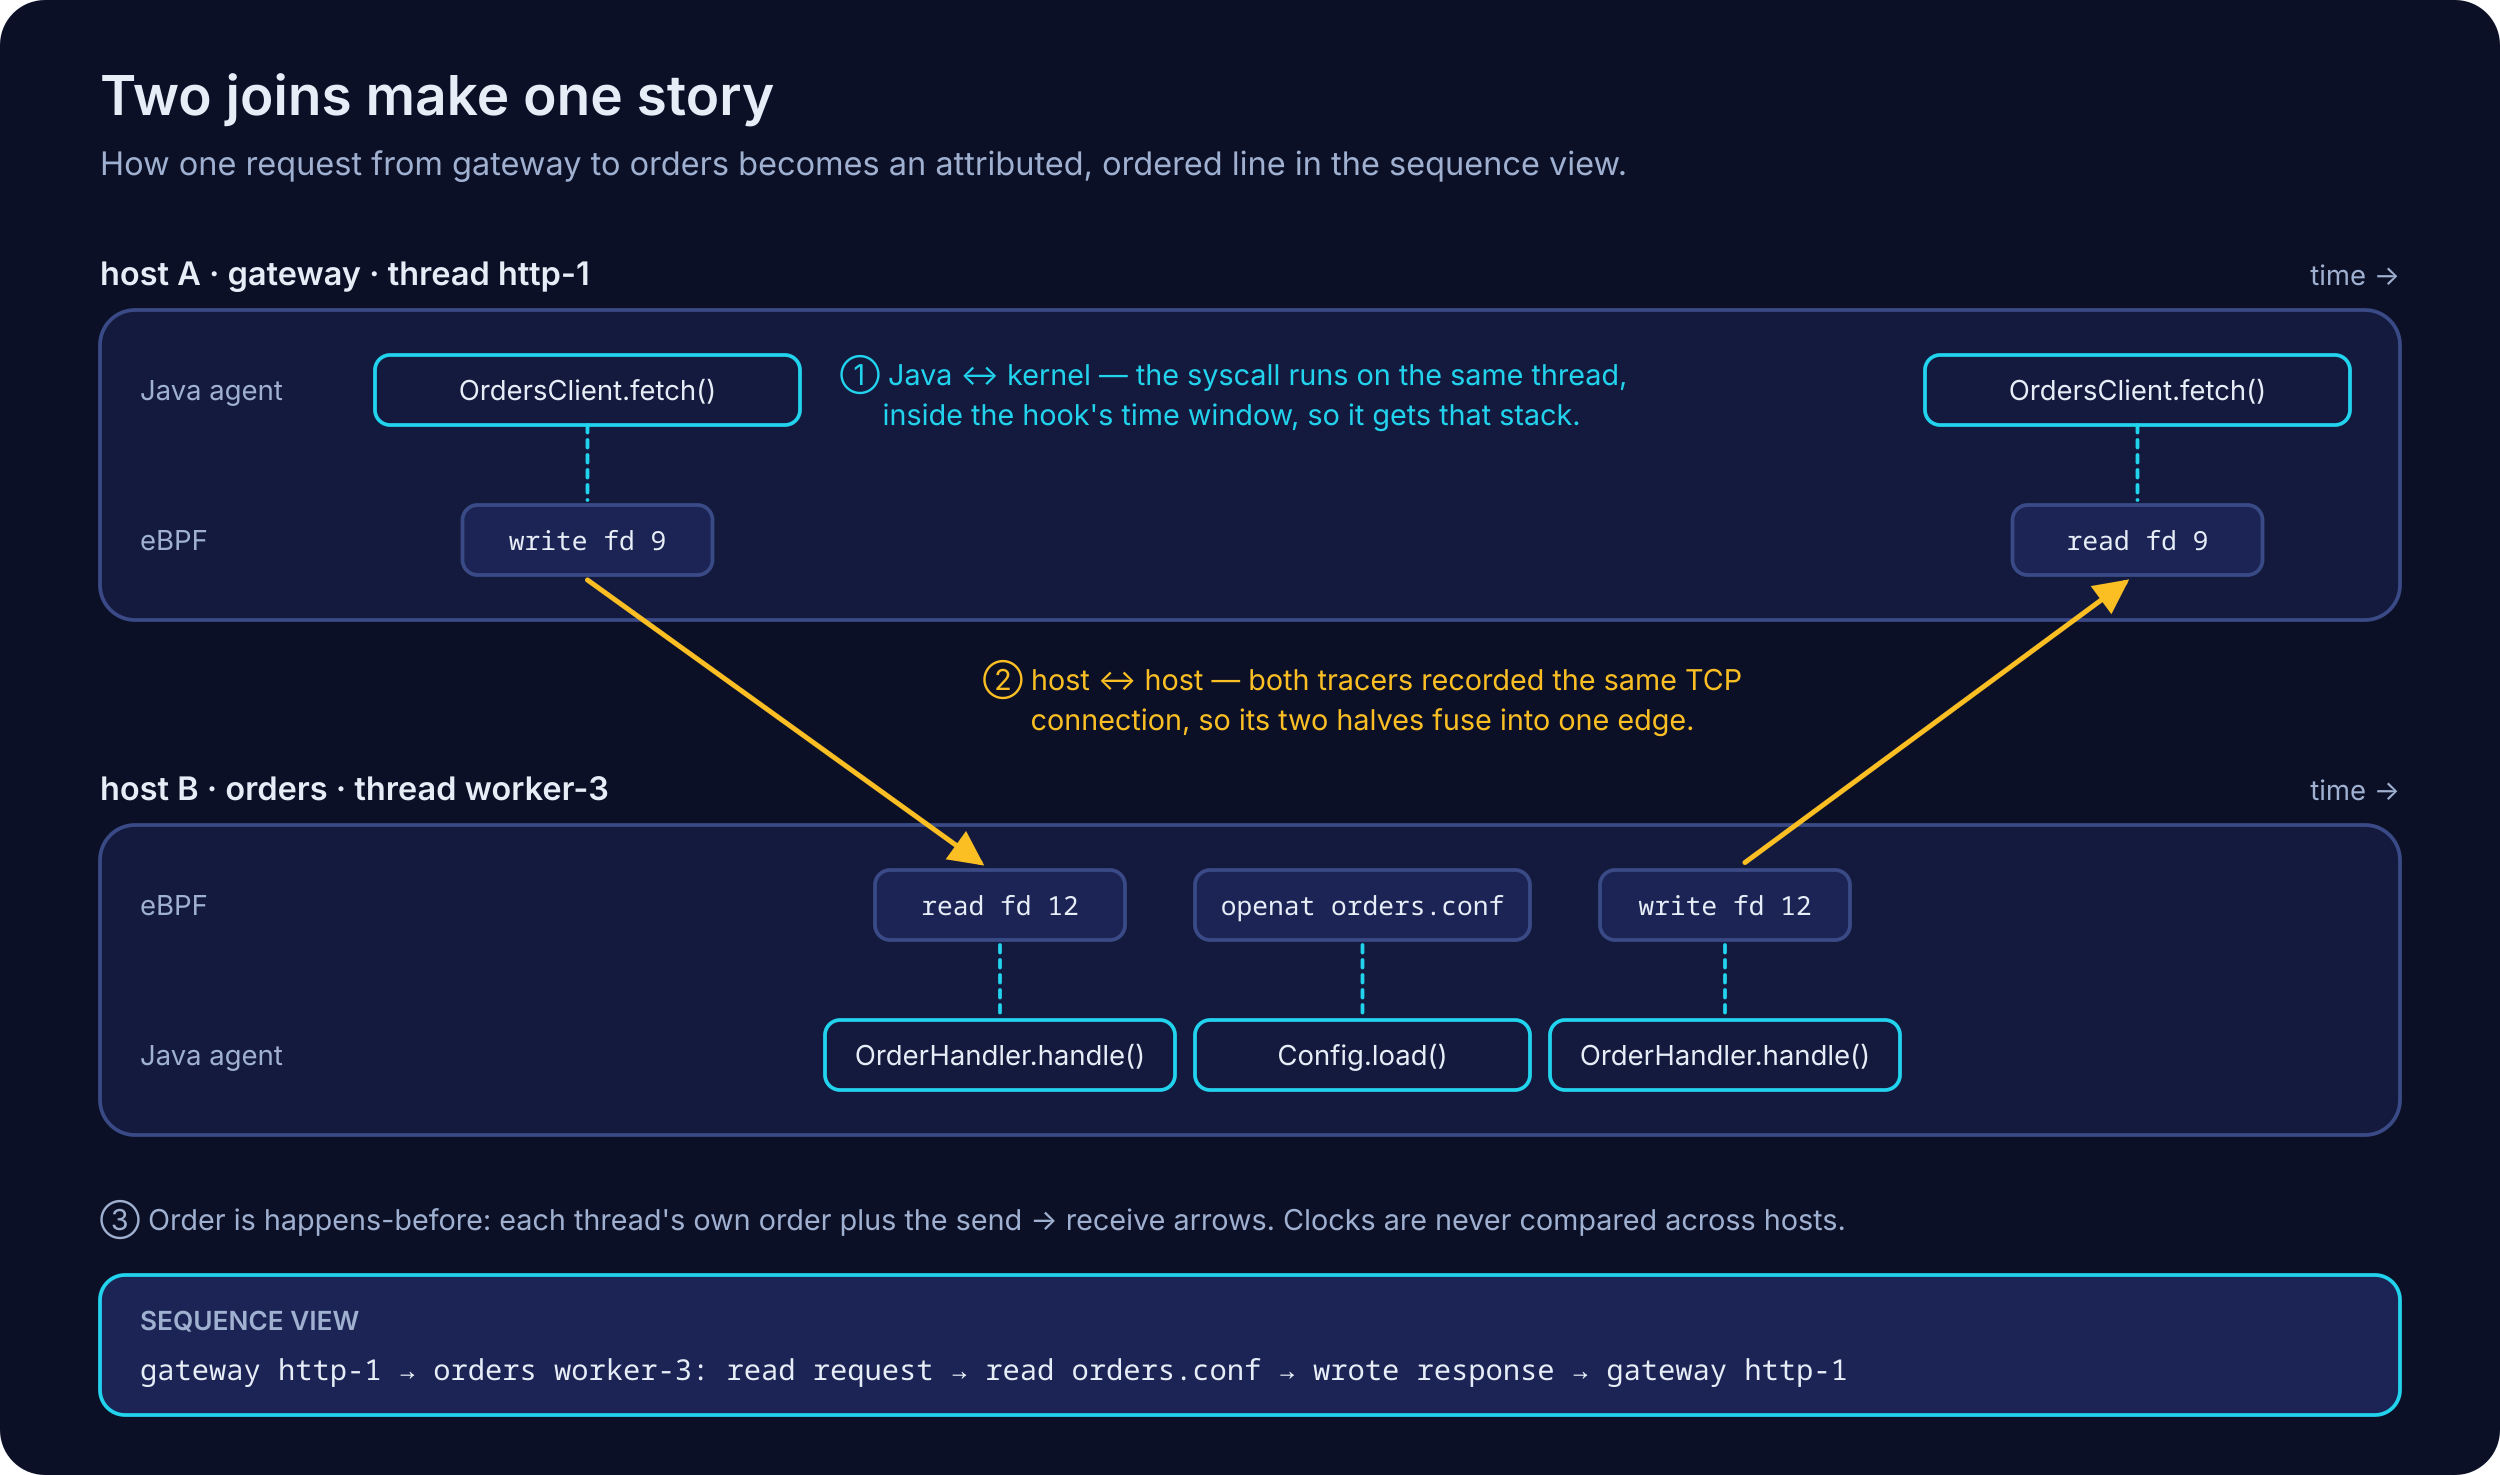
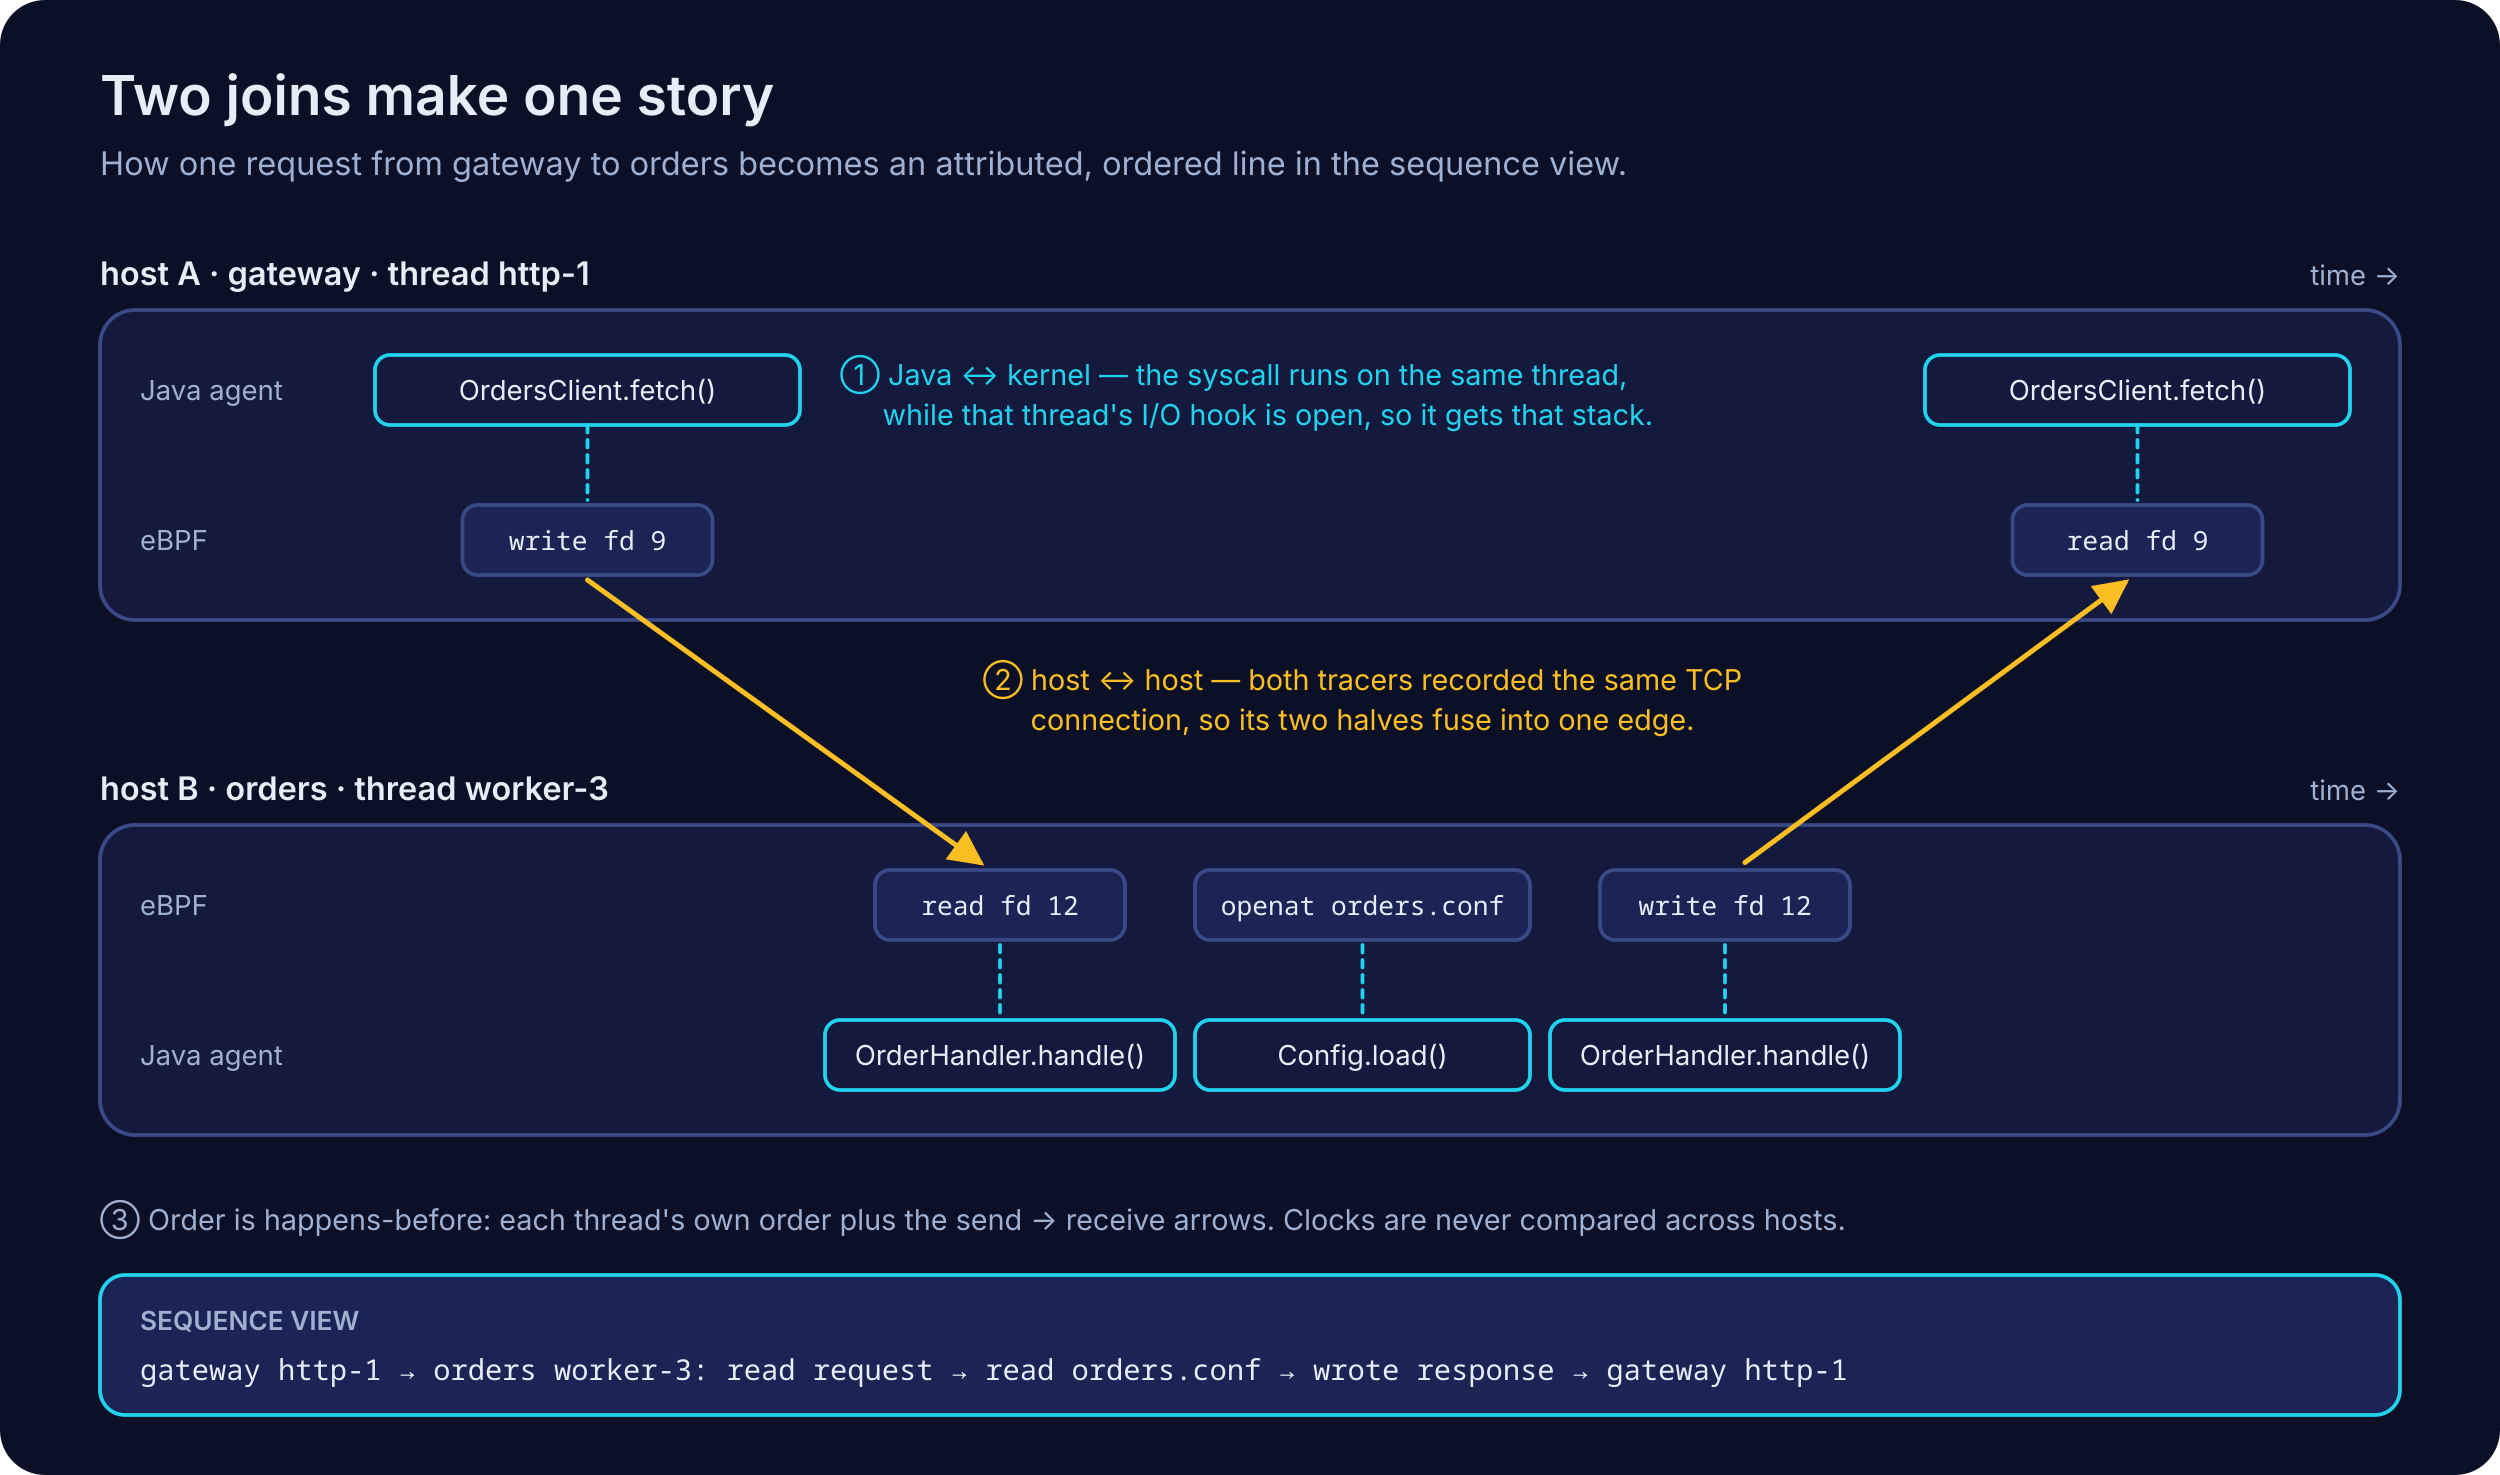
<svg xmlns="http://www.w3.org/2000/svg" width="1000" height="590" viewBox="0 0 1000 590" role="img" aria-labelledby="t d">
  <defs>
    <marker id="a22d3ee" viewBox="0 0 10 10" refX="8.5" refY="5" markerWidth="7" markerHeight="7" orient="auto-start-reverse">
      <path d="M0 0 L10 5 L0 10 z" fill="#22d3ee" />
    </marker>
    <marker id="afb7185" viewBox="0 0 10 10" refX="8.5" refY="5" markerWidth="7" markerHeight="7" orient="auto-start-reverse">
      <path d="M0 0 L10 5 L0 10 z" fill="#fb7185" />
    </marker>
    <marker id="afbbf24" viewBox="0 0 10 10" refX="8.5" refY="5" markerWidth="7" markerHeight="7" orient="auto-start-reverse">
      <path d="M0 0 L10 5 L0 10 z" fill="#fbbf24" />
    </marker>
    <marker id="a9fb0d0" viewBox="0 0 10 10" refX="8.5" refY="5" markerWidth="7" markerHeight="7" orient="auto-start-reverse">
      <path d="M0 0 L10 5 L0 10 z" fill="#9fb0d0" />
    </marker>
  </defs>
  <rect width="1000" height="590" rx="18" fill="#0b1026" />
  <text x="40" y="46" font-family="'Inter','Segoe UI','Noto Sans',Helvetica,Arial,sans-serif" font-size="22" fill="#e6edf7" text-anchor="start" font-weight="600">Two joins make one story</text>
  <text x="40" y="70" font-family="'Inter','Segoe UI','Noto Sans',Helvetica,Arial,sans-serif" font-size="13" fill="#9fb0d0" text-anchor="start">How one request from gateway to orders becomes an attributed, ordered line in the sequence view.</text>
  <text x="40" y="114" font-family="'Inter','Segoe UI','Noto Sans',Helvetica,Arial,sans-serif" font-size="13" fill="#e6edf7" text-anchor="start" font-weight="600">host A · gateway · thread http-1</text>
  <text x="960" y="114" font-family="'Inter','Segoe UI','Noto Sans',Helvetica,Arial,sans-serif" font-size="11" fill="#9fb0d0" text-anchor="end">time →</text>
  <rect x="40" y="124" width="920" height="124" rx="14" fill="#131a3d" stroke="#3a4a86" stroke-width="1.5" />
  <text x="56" y="160" font-family="'Inter','Segoe UI','Noto Sans',Helvetica,Arial,sans-serif" font-size="11" fill="#9fb0d0" text-anchor="start">Java agent</text>
  <text x="56" y="220" font-family="'Inter','Segoe UI','Noto Sans',Helvetica,Arial,sans-serif" font-size="11" fill="#9fb0d0" text-anchor="start">eBPF</text>
  <rect x="150" y="142" width="170" height="28" rx="6" fill="#131a3d" stroke="#22d3ee" stroke-width="1.5" />
  <text x="235.0" y="160" font-family="'Inter','Segoe UI','Noto Sans',Helvetica,Arial,sans-serif" font-size="11" fill="#e6edf7" text-anchor="middle">OrdersClient.fetch()</text>
  <rect x="185" y="202" width="100" height="28" rx="6" fill="#1b2454" stroke="#3a4a86" stroke-width="1.5" />
  <text x="235.0" y="220" font-family="'JetBrains Mono','Noto Sans Mono',Menlo,Consolas,monospace" font-size="10.5" fill="#e6edf7" text-anchor="middle">write fd 9</text>
  <path d="M235 170 L235 200" fill="none" stroke="#22d3ee" stroke-width="1.5" stroke-linecap="round" stroke-linejoin="round" stroke-dasharray="3 3" />
  <rect x="770" y="142" width="170" height="28" rx="6" fill="#131a3d" stroke="#22d3ee" stroke-width="1.5" />
  <text x="855.0" y="160" font-family="'Inter','Segoe UI','Noto Sans',Helvetica,Arial,sans-serif" font-size="11" fill="#e6edf7" text-anchor="middle">OrdersClient.fetch()</text>
  <rect x="805" y="202" width="100" height="28" rx="6" fill="#1b2454" stroke="#3a4a86" stroke-width="1.5" />
  <text x="855.0" y="220" font-family="'JetBrains Mono','Noto Sans Mono',Menlo,Consolas,monospace" font-size="10.5" fill="#e6edf7" text-anchor="middle">read fd 9</text>
  <path d="M855 170 L855 200" fill="none" stroke="#22d3ee" stroke-width="1.5" stroke-linecap="round" stroke-linejoin="round" stroke-dasharray="3 3" />
  <text x="336" y="154" font-family="'Inter','Segoe UI','Noto Sans',Helvetica,Arial,sans-serif" font-size="11.5" fill="#22d3ee" text-anchor="start">① Java ↔ kernel — the syscall runs on the same thread,</text>
-   <text x="353" y="170" font-family="'Inter','Segoe UI','Noto Sans',Helvetica,Arial,sans-serif" font-size="11.5" fill="#22d3ee" text-anchor="start">inside the hook's time window, so it gets that stack.</text>
+   <text x="353" y="170" font-family="'Inter','Segoe UI','Noto Sans',Helvetica,Arial,sans-serif" font-size="11.5" fill="#22d3ee" text-anchor="start">while that thread's I/O hook is open, so it gets that stack.</text>
  <text x="40" y="320" font-family="'Inter','Segoe UI','Noto Sans',Helvetica,Arial,sans-serif" font-size="13" fill="#e6edf7" text-anchor="start" font-weight="600">host B · orders · thread worker-3</text>
  <text x="960" y="320" font-family="'Inter','Segoe UI','Noto Sans',Helvetica,Arial,sans-serif" font-size="11" fill="#9fb0d0" text-anchor="end">time →</text>
  <rect x="40" y="330" width="920" height="124" rx="14" fill="#131a3d" stroke="#3a4a86" stroke-width="1.5" />
  <text x="56" y="426" font-family="'Inter','Segoe UI','Noto Sans',Helvetica,Arial,sans-serif" font-size="11" fill="#9fb0d0" text-anchor="start">Java agent</text>
  <text x="56" y="366" font-family="'Inter','Segoe UI','Noto Sans',Helvetica,Arial,sans-serif" font-size="11" fill="#9fb0d0" text-anchor="start">eBPF</text>
  <rect x="350" y="348" width="100" height="28" rx="6" fill="#1b2454" stroke="#3a4a86" stroke-width="1.5" />
  <text x="400.0" y="366" font-family="'JetBrains Mono','Noto Sans Mono',Menlo,Consolas,monospace" font-size="10.5" fill="#e6edf7" text-anchor="middle">read fd 12</text>
  <rect x="478" y="348" width="134" height="28" rx="6" fill="#1b2454" stroke="#3a4a86" stroke-width="1.5" />
  <text x="545.0" y="366" font-family="'JetBrains Mono','Noto Sans Mono',Menlo,Consolas,monospace" font-size="10.5" fill="#e6edf7" text-anchor="middle">openat orders.conf</text>
  <rect x="640" y="348" width="100" height="28" rx="6" fill="#1b2454" stroke="#3a4a86" stroke-width="1.5" />
  <text x="690.0" y="366" font-family="'JetBrains Mono','Noto Sans Mono',Menlo,Consolas,monospace" font-size="10.5" fill="#e6edf7" text-anchor="middle">write fd 12</text>
  <rect x="330" y="408" width="140" height="28" rx="6" fill="#131a3d" stroke="#22d3ee" stroke-width="1.5" />
  <text x="400.0" y="426" font-family="'Inter','Segoe UI','Noto Sans',Helvetica,Arial,sans-serif" font-size="11" fill="#e6edf7" text-anchor="middle">OrderHandler.handle()</text>
  <rect x="478" y="408" width="134" height="28" rx="6" fill="#131a3d" stroke="#22d3ee" stroke-width="1.5" />
  <text x="545.0" y="426" font-family="'Inter','Segoe UI','Noto Sans',Helvetica,Arial,sans-serif" font-size="11" fill="#e6edf7" text-anchor="middle">Config.load()</text>
  <rect x="620" y="408" width="140" height="28" rx="6" fill="#131a3d" stroke="#22d3ee" stroke-width="1.5" />
  <text x="690.0" y="426" font-family="'Inter','Segoe UI','Noto Sans',Helvetica,Arial,sans-serif" font-size="11" fill="#e6edf7" text-anchor="middle">OrderHandler.handle()</text>
  <path d="M400 378 L400 406" fill="none" stroke="#22d3ee" stroke-width="1.5" stroke-linecap="round" stroke-linejoin="round" stroke-dasharray="3 3" />
  <path d="M545 378 L545 406" fill="none" stroke="#22d3ee" stroke-width="1.5" stroke-linecap="round" stroke-linejoin="round" stroke-dasharray="3 3" />
  <path d="M690 378 L690 406" fill="none" stroke="#22d3ee" stroke-width="1.5" stroke-linecap="round" stroke-linejoin="round" stroke-dasharray="3 3" />
  <path d="M235 232 L392 345" fill="none" stroke="#fbbf24" stroke-width="2" stroke-linecap="round" stroke-linejoin="round" marker-end="url(#afbbf24)" />
  <path d="M698 345 L850 233" fill="none" stroke="#fbbf24" stroke-width="2" stroke-linecap="round" stroke-linejoin="round" marker-end="url(#afbbf24)" />
  <text x="545" y="276" font-family="'Inter','Segoe UI','Noto Sans',Helvetica,Arial,sans-serif" font-size="11.5" fill="#fbbf24" text-anchor="middle">② host ↔ host — both tracers recorded the same TCP</text>
  <text x="545" y="292" font-family="'Inter','Segoe UI','Noto Sans',Helvetica,Arial,sans-serif" font-size="11.5" fill="#fbbf24" text-anchor="middle">connection, so its two halves fuse into one edge.</text>
  <text x="40" y="492" font-family="'Inter','Segoe UI','Noto Sans',Helvetica,Arial,sans-serif" font-size="11.5" fill="#9fb0d0" text-anchor="start">③ Order is happens-before: each thread's own order plus the send → receive arrows. Clocks are never compared across hosts.</text>
  <rect x="40" y="510" width="920" height="56" rx="10" fill="#1b2454" stroke="#22d3ee" stroke-width="1.5" />
  <text x="56" y="532" font-family="'Inter','Segoe UI','Noto Sans',Helvetica,Arial,sans-serif" font-size="10.5" fill="#9fb0d0" text-anchor="start" font-weight="600">SEQUENCE VIEW</text>
  <text x="56" y="552" font-family="'JetBrains Mono','Noto Sans Mono',Menlo,Consolas,monospace" font-size="11.5" fill="#e6edf7" text-anchor="start">gateway http-1 → orders worker-3: read request → read orders.conf → wrote response → gateway http-1</text>
</svg>
